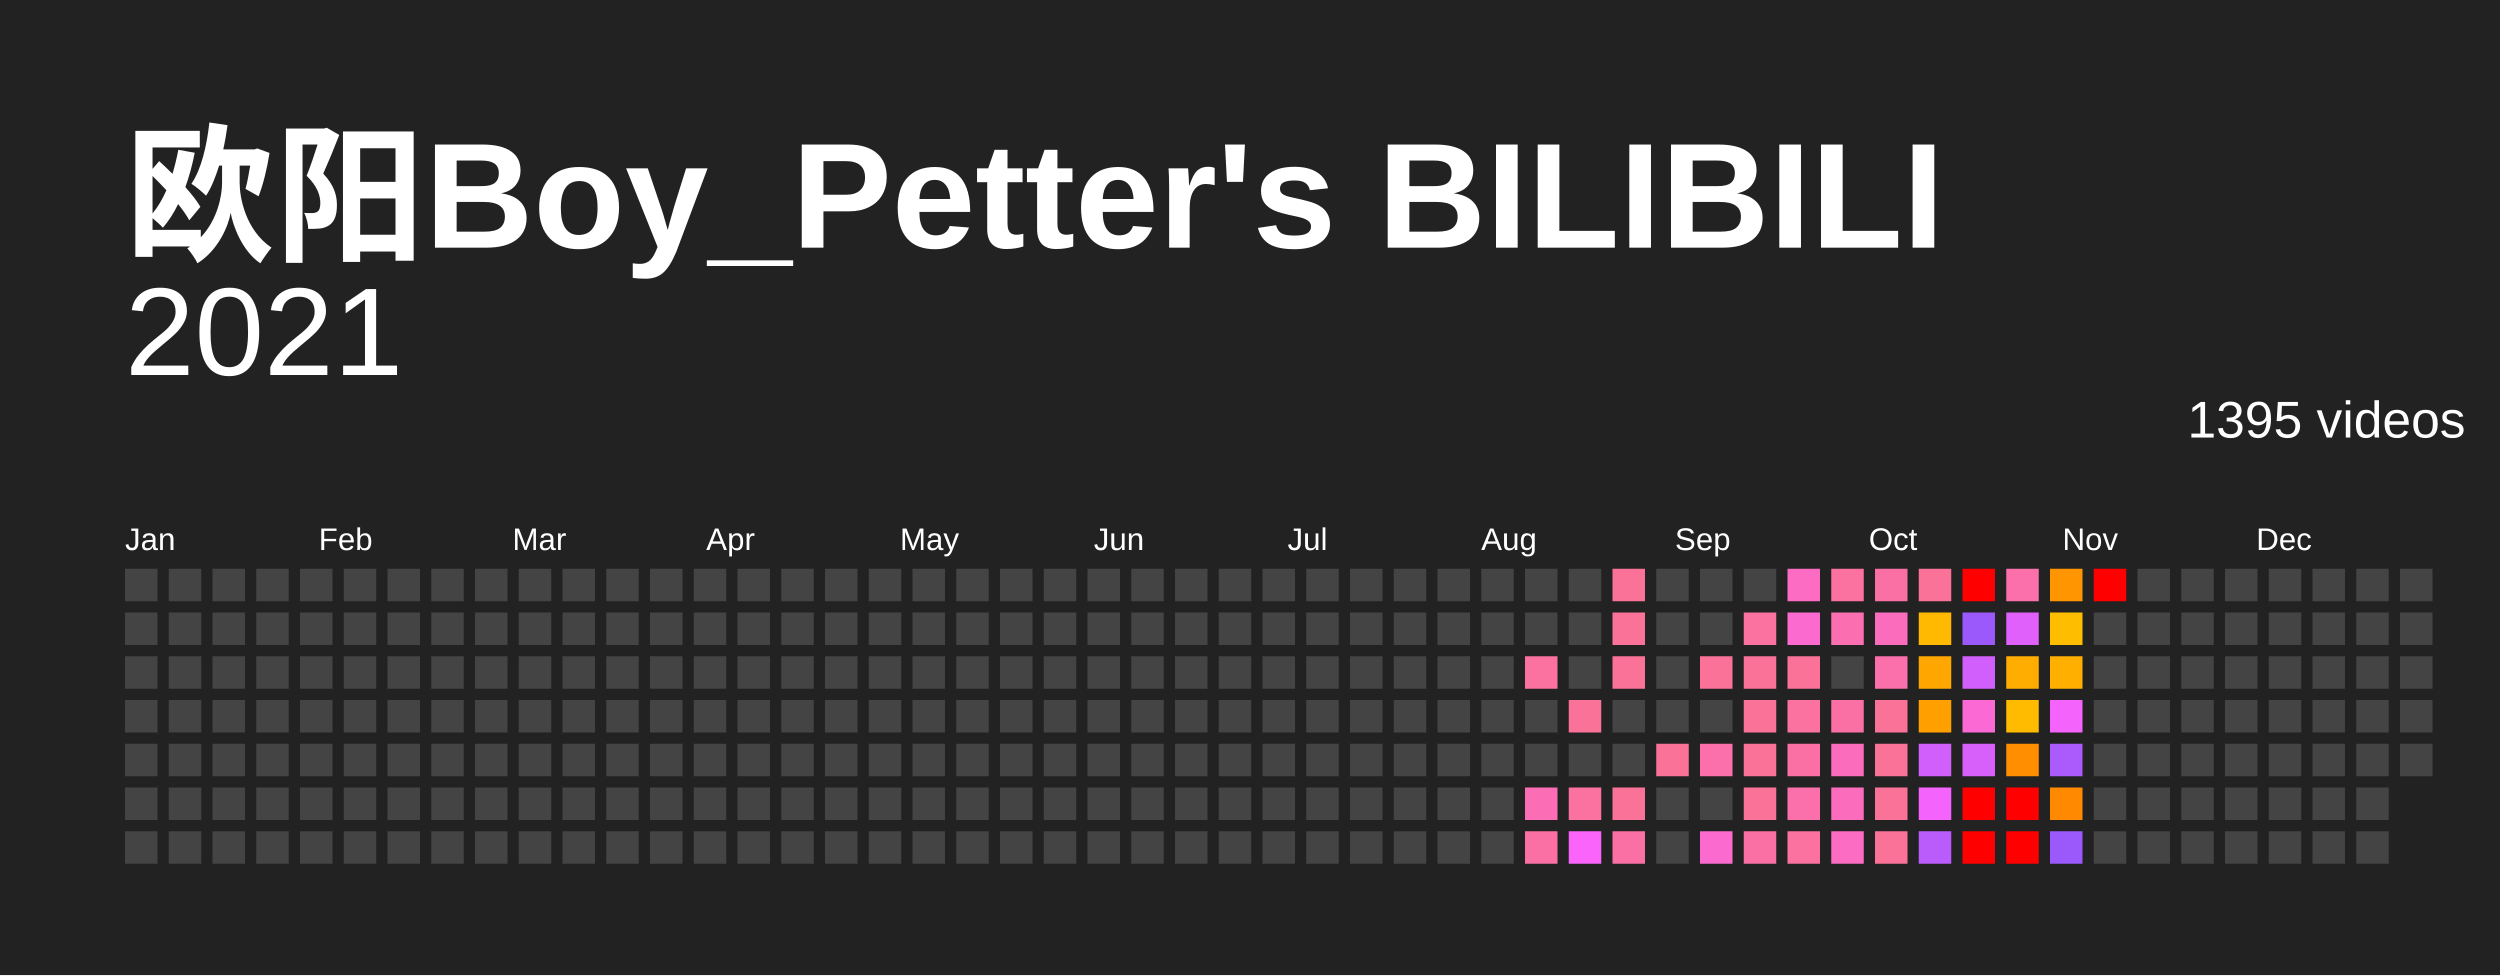
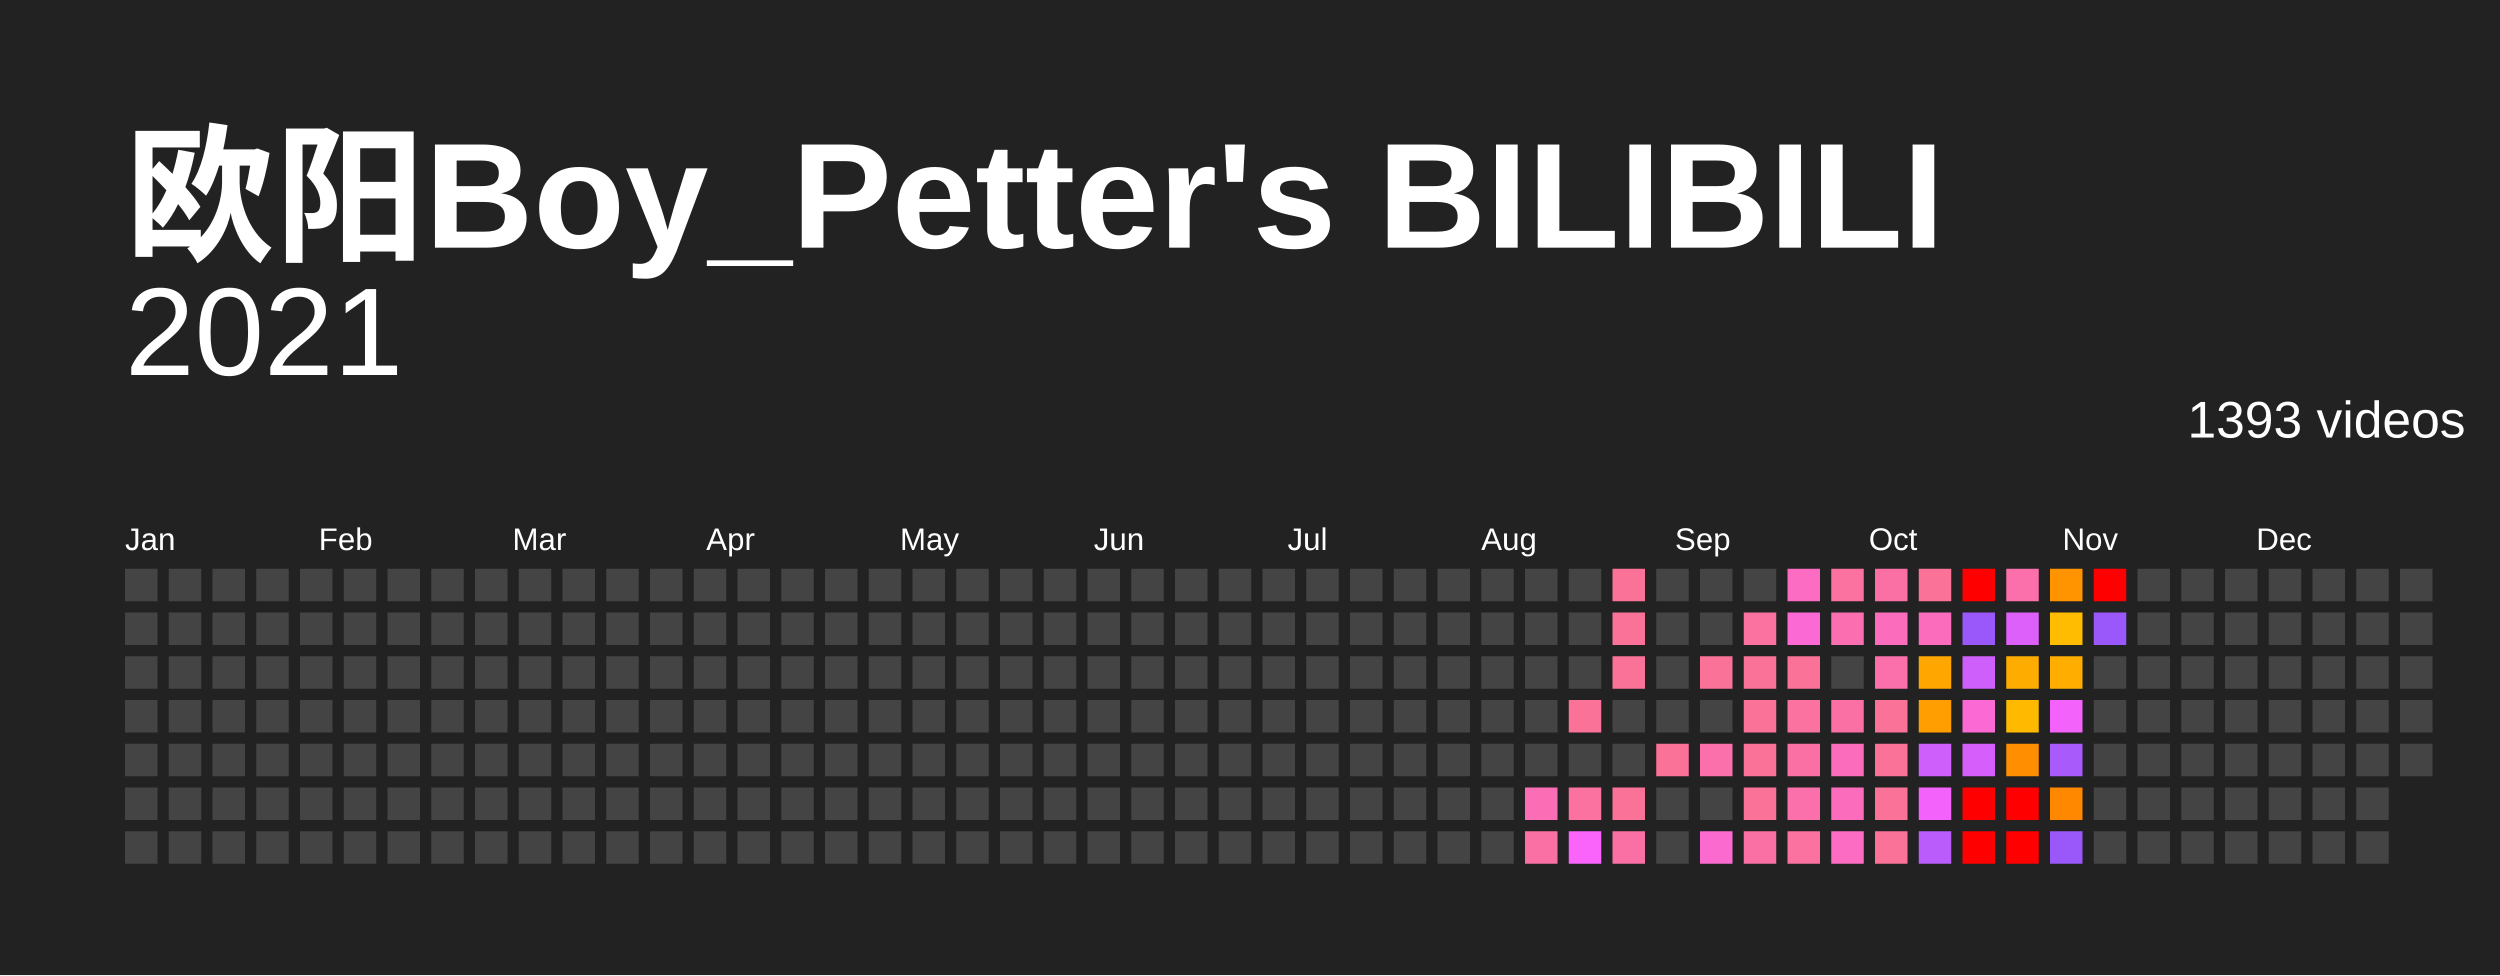
<svg xmlns="http://www.w3.org/2000/svg" baseProfile="full" height="78mm" version="1.1" viewBox="0,0,200,78" width="200mm">
  <defs />
  <rect fill="#222222" height="78" width="200" x="0" y="0" />
  <text fill="#FFFFFF" style="font-size:12px; font-family:Arial; font-weight:bold;" x="10" y="20">欧阳Boy_Petter's BILIBILI</text>
  <text alignment-baseline="hanging" fill="#FFFFFF" style="font-size:10.0px; font-family:Arial;" x="10" y="30">2021</text>
-   <text alignment-baseline="hanging" fill="#FFFFFF" style="font-size:4.125px; font-family:Arial;" x="175" y="35">1395 videos</text>
+   <text alignment-baseline="hanging" fill="#FFFFFF" style="font-size:4.125px; font-family:Arial;" x="175" y="35">1393 videos</text>
  <text fill="#FFFFFF" style="font-size:2.5px; font-family:Arial" x="10.0" y="44">Jan</text>
  <text fill="#FFFFFF" style="font-size:2.5px; font-family:Arial" x="25.5" y="44">Feb</text>
  <text fill="#FFFFFF" style="font-size:2.5px; font-family:Arial" x="41.0" y="44">Mar</text>
  <text fill="#FFFFFF" style="font-size:2.5px; font-family:Arial" x="56.5" y="44">Apr</text>
  <text fill="#FFFFFF" style="font-size:2.5px; font-family:Arial" x="72.0" y="44">May</text>
  <text fill="#FFFFFF" style="font-size:2.5px; font-family:Arial" x="87.5" y="44">Jun</text>
  <text fill="#FFFFFF" style="font-size:2.5px; font-family:Arial" x="103.0" y="44">Jul</text>
  <text fill="#FFFFFF" style="font-size:2.5px; font-family:Arial" x="118.5" y="44">Aug</text>
  <text fill="#FFFFFF" style="font-size:2.5px; font-family:Arial" x="134.0" y="44">Sep</text>
  <text fill="#FFFFFF" style="font-size:2.5px; font-family:Arial" x="149.5" y="44">Oct</text>
  <text fill="#FFFFFF" style="font-size:2.5px; font-family:Arial" x="165.0" y="44">Nov</text>
  <text fill="#FFFFFF" style="font-size:2.5px; font-family:Arial" x="180.5" y="44">Dec</text>
  <rect fill="#444444" height="2.6" width="2.6" x="10.0" y="45.5" />
  <rect fill="#444444" height="2.6" width="2.6" x="10.0" y="49.0" />
  <rect fill="#444444" height="2.6" width="2.6" x="10.0" y="52.5" />
  <rect fill="#444444" height="2.6" width="2.6" x="10.0" y="56.0" />
  <rect fill="#444444" height="2.6" width="2.6" x="10.0" y="59.5" />
  <rect fill="#444444" height="2.6" width="2.6" x="10.0" y="63.0" />
  <rect fill="#444444" height="2.6" width="2.6" x="10.0" y="66.5" />
  <rect fill="#444444" height="2.6" width="2.6" x="13.5" y="45.5" />
  <rect fill="#444444" height="2.6" width="2.6" x="13.5" y="49.0" />
  <rect fill="#444444" height="2.6" width="2.6" x="13.5" y="52.5" />
  <rect fill="#444444" height="2.6" width="2.6" x="13.5" y="56.0" />
  <rect fill="#444444" height="2.6" width="2.6" x="13.5" y="59.5" />
  <rect fill="#444444" height="2.6" width="2.6" x="13.5" y="63.0" />
  <rect fill="#444444" height="2.6" width="2.6" x="13.5" y="66.5" />
  <rect fill="#444444" height="2.6" width="2.6" x="17.0" y="45.5" />
  <rect fill="#444444" height="2.6" width="2.6" x="17.0" y="49.0" />
  <rect fill="#444444" height="2.6" width="2.6" x="17.0" y="52.5" />
  <rect fill="#444444" height="2.6" width="2.6" x="17.0" y="56.0" />
  <rect fill="#444444" height="2.6" width="2.6" x="17.0" y="59.5" />
  <rect fill="#444444" height="2.6" width="2.6" x="17.0" y="63.0" />
  <rect fill="#444444" height="2.6" width="2.6" x="17.0" y="66.5" />
  <rect fill="#444444" height="2.6" width="2.6" x="20.5" y="45.5" />
  <rect fill="#444444" height="2.6" width="2.6" x="20.5" y="49.0" />
  <rect fill="#444444" height="2.6" width="2.6" x="20.5" y="52.5" />
  <rect fill="#444444" height="2.6" width="2.6" x="20.5" y="56.0" />
  <rect fill="#444444" height="2.6" width="2.6" x="20.5" y="59.5" />
  <rect fill="#444444" height="2.6" width="2.6" x="20.5" y="63.0" />
  <rect fill="#444444" height="2.6" width="2.6" x="20.5" y="66.5" />
  <rect fill="#444444" height="2.6" width="2.6" x="24.0" y="45.5" />
  <rect fill="#444444" height="2.6" width="2.6" x="24.0" y="49.0" />
  <rect fill="#444444" height="2.6" width="2.6" x="24.0" y="52.5" />
  <rect fill="#444444" height="2.6" width="2.6" x="24.0" y="56.0" />
  <rect fill="#444444" height="2.6" width="2.6" x="24.0" y="59.5" />
  <rect fill="#444444" height="2.6" width="2.6" x="24.0" y="63.0" />
  <rect fill="#444444" height="2.6" width="2.6" x="24.0" y="66.5" />
  <rect fill="#444444" height="2.6" width="2.6" x="27.5" y="45.5" />
  <rect fill="#444444" height="2.6" width="2.6" x="27.5" y="49.0" />
  <rect fill="#444444" height="2.6" width="2.6" x="27.5" y="52.5" />
  <rect fill="#444444" height="2.6" width="2.6" x="27.5" y="56.0" />
  <rect fill="#444444" height="2.6" width="2.6" x="27.5" y="59.5" />
  <rect fill="#444444" height="2.6" width="2.6" x="27.5" y="63.0" />
  <rect fill="#444444" height="2.6" width="2.6" x="27.5" y="66.5" />
  <rect fill="#444444" height="2.6" width="2.6" x="31.0" y="45.5" />
  <rect fill="#444444" height="2.6" width="2.6" x="31.0" y="49.0" />
  <rect fill="#444444" height="2.6" width="2.6" x="31.0" y="52.5" />
  <rect fill="#444444" height="2.6" width="2.6" x="31.0" y="56.0" />
  <rect fill="#444444" height="2.6" width="2.6" x="31.0" y="59.5" />
  <rect fill="#444444" height="2.6" width="2.6" x="31.0" y="63.0" />
  <rect fill="#444444" height="2.6" width="2.6" x="31.0" y="66.5" />
  <rect fill="#444444" height="2.6" width="2.6" x="34.5" y="45.5" />
  <rect fill="#444444" height="2.6" width="2.6" x="34.5" y="49.0" />
  <rect fill="#444444" height="2.6" width="2.6" x="34.5" y="52.5" />
  <rect fill="#444444" height="2.6" width="2.6" x="34.5" y="56.0" />
  <rect fill="#444444" height="2.6" width="2.6" x="34.5" y="59.5" />
  <rect fill="#444444" height="2.6" width="2.6" x="34.5" y="63.0" />
  <rect fill="#444444" height="2.6" width="2.6" x="34.5" y="66.5" />
  <rect fill="#444444" height="2.6" width="2.6" x="38.0" y="45.5" />
  <rect fill="#444444" height="2.6" width="2.6" x="38.0" y="49.0" />
  <rect fill="#444444" height="2.6" width="2.6" x="38.0" y="52.5" />
  <rect fill="#444444" height="2.6" width="2.6" x="38.0" y="56.0" />
  <rect fill="#444444" height="2.6" width="2.6" x="38.0" y="59.5" />
  <rect fill="#444444" height="2.6" width="2.6" x="38.0" y="63.0" />
  <rect fill="#444444" height="2.6" width="2.6" x="38.0" y="66.5" />
  <rect fill="#444444" height="2.6" width="2.6" x="41.5" y="45.5" />
  <rect fill="#444444" height="2.6" width="2.6" x="41.5" y="49.0" />
  <rect fill="#444444" height="2.6" width="2.6" x="41.5" y="52.5" />
  <rect fill="#444444" height="2.6" width="2.6" x="41.5" y="56.0" />
  <rect fill="#444444" height="2.6" width="2.6" x="41.5" y="59.5" />
  <rect fill="#444444" height="2.6" width="2.6" x="41.5" y="63.0" />
  <rect fill="#444444" height="2.6" width="2.6" x="41.5" y="66.5" />
  <rect fill="#444444" height="2.6" width="2.6" x="45.0" y="45.5" />
  <rect fill="#444444" height="2.6" width="2.6" x="45.0" y="49.0" />
  <rect fill="#444444" height="2.6" width="2.6" x="45.0" y="52.5" />
  <rect fill="#444444" height="2.6" width="2.6" x="45.0" y="56.0" />
  <rect fill="#444444" height="2.6" width="2.6" x="45.0" y="59.5" />
  <rect fill="#444444" height="2.6" width="2.6" x="45.0" y="63.0" />
  <rect fill="#444444" height="2.6" width="2.6" x="45.0" y="66.5" />
  <rect fill="#444444" height="2.6" width="2.6" x="48.5" y="45.5" />
  <rect fill="#444444" height="2.6" width="2.6" x="48.5" y="49.0" />
  <rect fill="#444444" height="2.6" width="2.6" x="48.5" y="52.5" />
  <rect fill="#444444" height="2.6" width="2.6" x="48.5" y="56.0" />
  <rect fill="#444444" height="2.6" width="2.6" x="48.5" y="59.5" />
  <rect fill="#444444" height="2.6" width="2.6" x="48.5" y="63.0" />
  <rect fill="#444444" height="2.6" width="2.6" x="48.5" y="66.5" />
  <rect fill="#444444" height="2.6" width="2.6" x="52.0" y="45.5" />
  <rect fill="#444444" height="2.6" width="2.6" x="52.0" y="49.0" />
  <rect fill="#444444" height="2.6" width="2.6" x="52.0" y="52.5" />
  <rect fill="#444444" height="2.6" width="2.6" x="52.0" y="56.0" />
  <rect fill="#444444" height="2.6" width="2.6" x="52.0" y="59.5" />
  <rect fill="#444444" height="2.6" width="2.6" x="52.0" y="63.0" />
  <rect fill="#444444" height="2.6" width="2.6" x="52.0" y="66.5" />
  <rect fill="#444444" height="2.6" width="2.6" x="55.5" y="45.5" />
  <rect fill="#444444" height="2.6" width="2.6" x="55.5" y="49.0" />
  <rect fill="#444444" height="2.6" width="2.6" x="55.5" y="52.5" />
  <rect fill="#444444" height="2.6" width="2.6" x="55.5" y="56.0" />
  <rect fill="#444444" height="2.6" width="2.6" x="55.5" y="59.5" />
  <rect fill="#444444" height="2.6" width="2.6" x="55.5" y="63.0" />
  <rect fill="#444444" height="2.6" width="2.6" x="55.5" y="66.5" />
  <rect fill="#444444" height="2.6" width="2.6" x="59.0" y="45.5" />
  <rect fill="#444444" height="2.6" width="2.6" x="59.0" y="49.0" />
  <rect fill="#444444" height="2.6" width="2.6" x="59.0" y="52.5" />
  <rect fill="#444444" height="2.6" width="2.6" x="59.0" y="56.0" />
  <rect fill="#444444" height="2.6" width="2.6" x="59.0" y="59.5" />
  <rect fill="#444444" height="2.6" width="2.6" x="59.0" y="63.0" />
  <rect fill="#444444" height="2.6" width="2.6" x="59.0" y="66.5" />
  <rect fill="#444444" height="2.6" width="2.6" x="62.5" y="45.5" />
  <rect fill="#444444" height="2.6" width="2.6" x="62.5" y="49.0" />
  <rect fill="#444444" height="2.6" width="2.6" x="62.5" y="52.5" />
  <rect fill="#444444" height="2.6" width="2.6" x="62.5" y="56.0" />
  <rect fill="#444444" height="2.6" width="2.6" x="62.5" y="59.5" />
  <rect fill="#444444" height="2.6" width="2.6" x="62.5" y="63.0" />
  <rect fill="#444444" height="2.6" width="2.6" x="62.5" y="66.5" />
  <rect fill="#444444" height="2.6" width="2.6" x="66.0" y="45.5" />
  <rect fill="#444444" height="2.6" width="2.6" x="66.0" y="49.0" />
  <rect fill="#444444" height="2.6" width="2.6" x="66.0" y="52.5" />
  <rect fill="#444444" height="2.6" width="2.6" x="66.0" y="56.0" />
  <rect fill="#444444" height="2.6" width="2.6" x="66.0" y="59.5" />
  <rect fill="#444444" height="2.6" width="2.6" x="66.0" y="63.0" />
  <rect fill="#444444" height="2.6" width="2.6" x="66.0" y="66.5" />
  <rect fill="#444444" height="2.6" width="2.6" x="69.5" y="45.5" />
  <rect fill="#444444" height="2.6" width="2.6" x="69.5" y="49.0" />
  <rect fill="#444444" height="2.6" width="2.6" x="69.5" y="52.5" />
  <rect fill="#444444" height="2.6" width="2.6" x="69.5" y="56.0" />
  <rect fill="#444444" height="2.6" width="2.6" x="69.5" y="59.5" />
  <rect fill="#444444" height="2.6" width="2.6" x="69.5" y="63.0" />
  <rect fill="#444444" height="2.6" width="2.6" x="69.5" y="66.5" />
  <rect fill="#444444" height="2.6" width="2.6" x="73.0" y="45.5" />
  <rect fill="#444444" height="2.6" width="2.6" x="73.0" y="49.0" />
  <rect fill="#444444" height="2.6" width="2.6" x="73.0" y="52.5" />
  <rect fill="#444444" height="2.6" width="2.6" x="73.0" y="56.0" />
  <rect fill="#444444" height="2.6" width="2.6" x="73.0" y="59.5" />
  <rect fill="#444444" height="2.6" width="2.6" x="73.0" y="63.0" />
  <rect fill="#444444" height="2.6" width="2.6" x="73.0" y="66.5" />
  <rect fill="#444444" height="2.6" width="2.6" x="76.5" y="45.5" />
  <rect fill="#444444" height="2.6" width="2.6" x="76.5" y="49.0" />
  <rect fill="#444444" height="2.6" width="2.6" x="76.5" y="52.5" />
  <rect fill="#444444" height="2.6" width="2.6" x="76.5" y="56.0" />
  <rect fill="#444444" height="2.6" width="2.6" x="76.5" y="59.5" />
  <rect fill="#444444" height="2.6" width="2.6" x="76.5" y="63.0" />
  <rect fill="#444444" height="2.6" width="2.6" x="76.5" y="66.5" />
  <rect fill="#444444" height="2.6" width="2.6" x="80.0" y="45.5" />
  <rect fill="#444444" height="2.6" width="2.6" x="80.0" y="49.0" />
  <rect fill="#444444" height="2.6" width="2.6" x="80.0" y="52.5" />
  <rect fill="#444444" height="2.6" width="2.6" x="80.0" y="56.0" />
  <rect fill="#444444" height="2.6" width="2.6" x="80.0" y="59.5" />
  <rect fill="#444444" height="2.6" width="2.6" x="80.0" y="63.0" />
  <rect fill="#444444" height="2.6" width="2.6" x="80.0" y="66.5" />
  <rect fill="#444444" height="2.6" width="2.6" x="83.5" y="45.5" />
  <rect fill="#444444" height="2.6" width="2.6" x="83.5" y="49.0" />
  <rect fill="#444444" height="2.6" width="2.6" x="83.5" y="52.5" />
  <rect fill="#444444" height="2.6" width="2.6" x="83.5" y="56.0" />
  <rect fill="#444444" height="2.6" width="2.6" x="83.5" y="59.5" />
  <rect fill="#444444" height="2.6" width="2.6" x="83.5" y="63.0" />
  <rect fill="#444444" height="2.6" width="2.6" x="83.5" y="66.5" />
  <rect fill="#444444" height="2.6" width="2.6" x="87.0" y="45.5" />
  <rect fill="#444444" height="2.6" width="2.6" x="87.0" y="49.0" />
  <rect fill="#444444" height="2.6" width="2.6" x="87.0" y="52.5" />
  <rect fill="#444444" height="2.6" width="2.6" x="87.0" y="56.0" />
  <rect fill="#444444" height="2.6" width="2.6" x="87.0" y="59.5" />
  <rect fill="#444444" height="2.6" width="2.6" x="87.0" y="63.0" />
  <rect fill="#444444" height="2.6" width="2.6" x="87.0" y="66.5" />
  <rect fill="#444444" height="2.6" width="2.6" x="90.5" y="45.5" />
  <rect fill="#444444" height="2.6" width="2.6" x="90.5" y="49.0" />
  <rect fill="#444444" height="2.6" width="2.6" x="90.5" y="52.5" />
  <rect fill="#444444" height="2.6" width="2.6" x="90.5" y="56.0" />
  <rect fill="#444444" height="2.6" width="2.6" x="90.5" y="59.5" />
  <rect fill="#444444" height="2.6" width="2.6" x="90.5" y="63.0" />
  <rect fill="#444444" height="2.6" width="2.6" x="90.5" y="66.5" />
  <rect fill="#444444" height="2.6" width="2.6" x="94.0" y="45.5" />
  <rect fill="#444444" height="2.6" width="2.6" x="94.0" y="49.0" />
  <rect fill="#444444" height="2.6" width="2.6" x="94.0" y="52.5" />
  <rect fill="#444444" height="2.6" width="2.6" x="94.0" y="56.0" />
  <rect fill="#444444" height="2.6" width="2.6" x="94.0" y="59.5" />
  <rect fill="#444444" height="2.6" width="2.6" x="94.0" y="63.0" />
  <rect fill="#444444" height="2.6" width="2.6" x="94.0" y="66.5" />
  <rect fill="#444444" height="2.6" width="2.6" x="97.5" y="45.5" />
  <rect fill="#444444" height="2.6" width="2.6" x="97.5" y="49.0" />
  <rect fill="#444444" height="2.6" width="2.6" x="97.5" y="52.5" />
  <rect fill="#444444" height="2.6" width="2.6" x="97.5" y="56.0" />
  <rect fill="#444444" height="2.6" width="2.6" x="97.5" y="59.5" />
  <rect fill="#444444" height="2.6" width="2.6" x="97.5" y="63.0" />
  <rect fill="#444444" height="2.6" width="2.6" x="97.5" y="66.5" />
  <rect fill="#444444" height="2.6" width="2.6" x="101.0" y="45.5" />
  <rect fill="#444444" height="2.6" width="2.6" x="101.0" y="49.0" />
  <rect fill="#444444" height="2.6" width="2.6" x="101.0" y="52.5" />
  <rect fill="#444444" height="2.6" width="2.6" x="101.0" y="56.0" />
  <rect fill="#444444" height="2.6" width="2.6" x="101.0" y="59.5" />
  <rect fill="#444444" height="2.6" width="2.6" x="101.0" y="63.0" />
  <rect fill="#444444" height="2.6" width="2.6" x="101.0" y="66.5" />
  <rect fill="#444444" height="2.6" width="2.6" x="104.5" y="45.5" />
  <rect fill="#444444" height="2.6" width="2.6" x="104.5" y="49.0" />
  <rect fill="#444444" height="2.6" width="2.6" x="104.5" y="52.5" />
  <rect fill="#444444" height="2.6" width="2.6" x="104.5" y="56.0" />
  <rect fill="#444444" height="2.6" width="2.6" x="104.5" y="59.5" />
  <rect fill="#444444" height="2.6" width="2.6" x="104.5" y="63.0" />
  <rect fill="#444444" height="2.6" width="2.6" x="104.5" y="66.5" />
  <rect fill="#444444" height="2.6" width="2.6" x="108.0" y="45.5" />
  <rect fill="#444444" height="2.6" width="2.6" x="108.0" y="49.0" />
  <rect fill="#444444" height="2.6" width="2.6" x="108.0" y="52.5" />
  <rect fill="#444444" height="2.6" width="2.6" x="108.0" y="56.0" />
  <rect fill="#444444" height="2.6" width="2.6" x="108.0" y="59.5" />
  <rect fill="#444444" height="2.6" width="2.6" x="108.0" y="63.0" />
  <rect fill="#444444" height="2.6" width="2.6" x="108.0" y="66.5" />
  <rect fill="#444444" height="2.6" width="2.6" x="111.5" y="45.5" />
  <rect fill="#444444" height="2.6" width="2.6" x="111.5" y="49.0" />
  <rect fill="#444444" height="2.6" width="2.6" x="111.5" y="52.5" />
  <rect fill="#444444" height="2.6" width="2.6" x="111.5" y="56.0" />
  <rect fill="#444444" height="2.6" width="2.6" x="111.5" y="59.5" />
  <rect fill="#444444" height="2.6" width="2.6" x="111.5" y="63.0" />
  <rect fill="#444444" height="2.6" width="2.6" x="111.5" y="66.5" />
  <rect fill="#444444" height="2.6" width="2.6" x="115.0" y="45.5" />
  <rect fill="#444444" height="2.6" width="2.6" x="115.0" y="49.0" />
  <rect fill="#444444" height="2.6" width="2.6" x="115.0" y="52.5" />
  <rect fill="#444444" height="2.6" width="2.6" x="115.0" y="56.0" />
  <rect fill="#444444" height="2.6" width="2.6" x="115.0" y="59.5" />
  <rect fill="#444444" height="2.6" width="2.6" x="115.0" y="63.0" />
  <rect fill="#444444" height="2.6" width="2.6" x="115.0" y="66.5" />
  <rect fill="#444444" height="2.6" width="2.6" x="118.5" y="45.5" />
  <rect fill="#444444" height="2.6" width="2.6" x="118.5" y="49.0" />
  <rect fill="#444444" height="2.6" width="2.6" x="118.5" y="52.5" />
  <rect fill="#444444" height="2.6" width="2.6" x="118.5" y="56.0" />
  <rect fill="#444444" height="2.6" width="2.6" x="118.5" y="59.5" />
  <rect fill="#444444" height="2.6" width="2.6" x="118.5" y="63.0" />
  <rect fill="#444444" height="2.6" width="2.6" x="118.5" y="66.5" />
  <rect fill="#444444" height="2.6" width="2.6" x="122.0" y="45.5" />
  <rect fill="#444444" height="2.6" width="2.6" x="122.0" y="49.0" />
-   <rect fill="#fb719f" height="2.6" width="2.6" x="122.0" y="52.5" />
+   <rect fill="#444444" height="2.6" width="2.6" x="122.0" y="52.5" />
  <rect fill="#444444" height="2.6" width="2.6" x="122.0" y="56.0" />
  <rect fill="#444444" height="2.6" width="2.6" x="122.0" y="59.5" />
  <rect fill="#fb6eb6" height="2.6" width="2.6" x="122.0" y="63.0" />
  <rect fill="#fb70a4" height="2.6" width="2.6" x="122.0" y="66.5" />
  <rect fill="#444444" height="2.6" width="2.6" x="125.5" y="45.5" />
  <rect fill="#444444" height="2.6" width="2.6" x="125.5" y="49.0" />
  <rect fill="#444444" height="2.6" width="2.6" x="125.5" y="52.5" />
  <rect fill="#fb7299" height="2.6" width="2.6" x="125.5" y="56.0" />
  <rect fill="#444444" height="2.6" width="2.6" x="125.5" y="59.5" />
  <rect fill="#fb719f" height="2.6" width="2.6" x="125.5" y="63.0" />
  <rect fill="#fa64fb" height="2.6" width="2.6" x="125.5" y="66.5" />
  <rect fill="#fb7299" height="2.6" width="2.6" x="129.0" y="45.5" />
  <rect fill="#fb7299" height="2.6" width="2.6" x="129.0" y="49.0" />
  <rect fill="#fb7299" height="2.6" width="2.6" x="129.0" y="52.5" />
  <rect fill="#444444" height="2.6" width="2.6" x="129.0" y="56.0" />
  <rect fill="#444444" height="2.6" width="2.6" x="129.0" y="59.5" />
  <rect fill="#fb7299" height="2.6" width="2.6" x="129.0" y="63.0" />
  <rect fill="#fb70a4" height="2.6" width="2.6" x="129.0" y="66.5" />
  <rect fill="#444444" height="2.6" width="2.6" x="132.5" y="45.5" />
  <rect fill="#444444" height="2.6" width="2.6" x="132.5" y="49.0" />
  <rect fill="#444444" height="2.6" width="2.6" x="132.5" y="52.5" />
  <rect fill="#444444" height="2.6" width="2.6" x="132.5" y="56.0" />
  <rect fill="#fb7299" height="2.6" width="2.6" x="132.5" y="59.5" />
  <rect fill="#444444" height="2.6" width="2.6" x="132.5" y="63.0" />
  <rect fill="#444444" height="2.6" width="2.6" x="132.5" y="66.5" />
  <rect fill="#444444" height="2.6" width="2.6" x="136.0" y="45.5" />
  <rect fill="#444444" height="2.6" width="2.6" x="136.0" y="49.0" />
  <rect fill="#fb7299" height="2.6" width="2.6" x="136.0" y="52.5" />
  <rect fill="#444444" height="2.6" width="2.6" x="136.0" y="56.0" />
  <rect fill="#fb6faa" height="2.6" width="2.6" x="136.0" y="59.5" />
  <rect fill="#444444" height="2.6" width="2.6" x="136.0" y="63.0" />
-   <rect fill="#fb6ace" height="2.6" width="2.6" x="136.0" y="66.5" />
+   <rect fill="#fb6acf" height="2.6" width="2.6" x="136.0" y="66.5" />
  <rect fill="#444444" height="2.6" width="2.6" x="139.5" y="45.5" />
  <rect fill="#fb719f" height="2.6" width="2.6" x="139.5" y="49.0" />
  <rect fill="#fb7299" height="2.6" width="2.6" x="139.5" y="52.5" />
  <rect fill="#fb7299" height="2.6" width="2.6" x="139.5" y="56.0" />
  <rect fill="#fb7299" height="2.6" width="2.6" x="139.5" y="59.5" />
  <rect fill="#fb7299" height="2.6" width="2.6" x="139.5" y="63.0" />
  <rect fill="#fb70a4" height="2.6" width="2.6" x="139.5" y="66.5" />
  <rect fill="#fb6cc2" height="2.6" width="2.6" x="143.0" y="45.5" />
-   <rect fill="#fb6ace" height="2.6" width="2.6" x="143.0" y="49.0" />
+   <rect fill="#fb69d5" height="2.6" width="2.6" x="143.0" y="49.0" />
  <rect fill="#fb7299" height="2.6" width="2.6" x="143.0" y="52.5" />
  <rect fill="#fb719f" height="2.6" width="2.6" x="143.0" y="56.0" />
  <rect fill="#fb70a4" height="2.6" width="2.6" x="143.0" y="59.5" />
  <rect fill="#fb6faa" height="2.6" width="2.6" x="143.0" y="63.0" />
  <rect fill="#fb719f" height="2.6" width="2.6" x="143.0" y="66.5" />
  <rect fill="#fb719f" height="2.6" width="2.6" x="146.5" y="45.5" />
-   <rect fill="#fb6fb0" height="2.6" width="2.6" x="146.5" y="49.0" />
+   <rect fill="#fb6eb0" height="2.6" width="2.6" x="146.5" y="49.0" />
  <rect fill="#444444" height="2.6" width="2.6" x="146.5" y="52.5" />
  <rect fill="#fb70a4" height="2.6" width="2.6" x="146.5" y="56.0" />
  <rect fill="#fb6dbc" height="2.6" width="2.6" x="146.5" y="59.5" />
  <rect fill="#fb6dbc" height="2.6" width="2.6" x="146.5" y="63.0" />
  <rect fill="#fb6cc2" height="2.6" width="2.6" x="146.5" y="66.5" />
  <rect fill="#fb70a4" height="2.6" width="2.6" x="150.0" y="45.5" />
  <rect fill="#fb6dbc" height="2.6" width="2.6" x="150.0" y="49.0" />
  <rect fill="#fb6faa" height="2.6" width="2.6" x="150.0" y="52.5" />
  <rect fill="#fb7299" height="2.6" width="2.6" x="150.0" y="56.0" />
  <rect fill="#fb7299" height="2.6" width="2.6" x="150.0" y="59.5" />
  <rect fill="#fb7299" height="2.6" width="2.6" x="150.0" y="63.0" />
  <rect fill="#fb7299" height="2.6" width="2.6" x="150.0" y="66.5" />
  <rect fill="#fb7299" height="2.6" width="2.6" x="153.5" y="45.5" />
-   <rect fill="#ffb900" height="2.6" width="2.6" x="153.5" y="49.0" />
-   <rect fill="#ffa700" height="2.6" width="2.6" x="153.5" y="52.5" />
-   <rect fill="#ff9f00" height="2.6" width="2.6" x="153.5" y="56.0" />
-   <rect fill="#d05ffb" height="2.6" width="2.6" x="153.5" y="59.5" />
-   <rect fill="#f463fb" height="2.6" width="2.6" x="153.5" y="63.0" />
-   <rect fill="#ba5cfb" height="2.6" width="2.6" x="153.5" y="66.5" />
+   <rect fill="#fb6dbc" height="2.6" width="2.6" x="153.5" y="49.0" />
+   <rect fill="#ffa600" height="2.6" width="2.6" x="153.5" y="52.5" />
+   <rect fill="#ff9e00" height="2.6" width="2.6" x="153.5" y="56.0" />
+   <rect fill="#cf5ffb" height="2.6" width="2.6" x="153.5" y="59.5" />
+   <rect fill="#f363fb" height="2.6" width="2.6" x="153.5" y="63.0" />
+   <rect fill="#b95cfb" height="2.6" width="2.6" x="153.5" y="66.5" />
  <rect fill="red" height="2.6" width="2.6" x="157.0" y="45.5" />
-   <rect fill="#9b59fb" height="2.6" width="2.6" x="157.0" y="49.0" />
-   <rect fill="#d05ffb" height="2.6" width="2.6" x="157.0" y="52.5" />
-   <rect fill="#fb69d4" height="2.6" width="2.6" x="157.0" y="56.0" />
-   <rect fill="#d760fb" height="2.6" width="2.6" x="157.0" y="59.5" />
+   <rect fill="#9a58fb" height="2.6" width="2.6" x="157.0" y="49.0" />
+   <rect fill="#cf5ffb" height="2.6" width="2.6" x="157.0" y="52.5" />
+   <rect fill="#fb69d5" height="2.6" width="2.6" x="157.0" y="56.0" />
+   <rect fill="#d65ffb" height="2.6" width="2.6" x="157.0" y="59.5" />
  <rect fill="red" height="2.6" width="2.6" x="157.0" y="63.0" />
  <rect fill="red" height="2.6" width="2.6" x="157.0" y="66.5" />
  <rect fill="#fb6faa" height="2.6" width="2.6" x="160.5" y="45.5" />
-   <rect fill="#df60fb" height="2.6" width="2.6" x="160.5" y="49.0" />
-   <rect fill="#ffad00" height="2.6" width="2.6" x="160.5" y="52.5" />
-   <rect fill="#ffbb00" height="2.6" width="2.6" x="160.5" y="56.0" />
-   <rect fill="#ff8f00" height="2.6" width="2.6" x="160.5" y="59.5" />
+   <rect fill="#de60fb" height="2.6" width="2.6" x="160.5" y="49.0" />
+   <rect fill="#ffac00" height="2.6" width="2.6" x="160.5" y="52.5" />
+   <rect fill="#ffba00" height="2.6" width="2.6" x="160.5" y="56.0" />
+   <rect fill="#ff8e00" height="2.6" width="2.6" x="160.5" y="59.5" />
  <rect fill="red" height="2.6" width="2.6" x="160.5" y="63.0" />
  <rect fill="red" height="2.6" width="2.6" x="160.5" y="66.5" />
-   <rect fill="#ff9500" height="2.6" width="2.6" x="164.0" y="45.5" />
-   <rect fill="#ffbd00" height="2.6" width="2.6" x="164.0" y="49.0" />
-   <rect fill="#ffaf00" height="2.6" width="2.6" x="164.0" y="52.5" />
-   <rect fill="#f463fb" height="2.6" width="2.6" x="164.0" y="56.0" />
-   <rect fill="#ab5afb" height="2.6" width="2.6" x="164.0" y="59.5" />
-   <rect fill="#ff8900" height="2.6" width="2.6" x="164.0" y="63.0" />
-   <rect fill="#9b59fb" height="2.6" width="2.6" x="164.0" y="66.5" />
+   <rect fill="#ff9400" height="2.6" width="2.6" x="164.0" y="45.5" />
+   <rect fill="#ffbc00" height="2.6" width="2.6" x="164.0" y="49.0" />
+   <rect fill="#ffae00" height="2.6" width="2.6" x="164.0" y="52.5" />
+   <rect fill="#f363fb" height="2.6" width="2.6" x="164.0" y="56.0" />
+   <rect fill="#a95afb" height="2.6" width="2.6" x="164.0" y="59.5" />
+   <rect fill="#ff8800" height="2.6" width="2.6" x="164.0" y="63.0" />
+   <rect fill="#9a58fb" height="2.6" width="2.6" x="164.0" y="66.5" />
  <rect fill="red" height="2.6" width="2.6" x="167.5" y="45.5" />
-   <rect fill="#444444" height="2.6" width="2.6" x="167.5" y="49.0" />
+   <rect fill="#9a58fb" height="2.6" width="2.6" x="167.5" y="49.0" />
  <rect fill="#444444" height="2.6" width="2.6" x="167.5" y="52.5" />
  <rect fill="#444444" height="2.6" width="2.6" x="167.5" y="56.0" />
  <rect fill="#444444" height="2.6" width="2.6" x="167.5" y="59.5" />
  <rect fill="#444444" height="2.6" width="2.6" x="167.5" y="63.0" />
  <rect fill="#444444" height="2.6" width="2.6" x="167.5" y="66.5" />
  <rect fill="#444444" height="2.6" width="2.6" x="171.0" y="45.5" />
  <rect fill="#444444" height="2.6" width="2.6" x="171.0" y="49.0" />
  <rect fill="#444444" height="2.6" width="2.6" x="171.0" y="52.5" />
  <rect fill="#444444" height="2.6" width="2.6" x="171.0" y="56.0" />
  <rect fill="#444444" height="2.6" width="2.6" x="171.0" y="59.5" />
  <rect fill="#444444" height="2.6" width="2.6" x="171.0" y="63.0" />
  <rect fill="#444444" height="2.6" width="2.6" x="171.0" y="66.5" />
  <rect fill="#444444" height="2.6" width="2.6" x="174.5" y="45.5" />
  <rect fill="#444444" height="2.6" width="2.6" x="174.5" y="49.0" />
  <rect fill="#444444" height="2.6" width="2.6" x="174.5" y="52.5" />
  <rect fill="#444444" height="2.6" width="2.6" x="174.5" y="56.0" />
  <rect fill="#444444" height="2.6" width="2.6" x="174.5" y="59.5" />
  <rect fill="#444444" height="2.6" width="2.6" x="174.5" y="63.0" />
  <rect fill="#444444" height="2.6" width="2.6" x="174.5" y="66.5" />
  <rect fill="#444444" height="2.6" width="2.6" x="178.0" y="45.5" />
  <rect fill="#444444" height="2.6" width="2.6" x="178.0" y="49.0" />
  <rect fill="#444444" height="2.6" width="2.6" x="178.0" y="52.5" />
  <rect fill="#444444" height="2.6" width="2.6" x="178.0" y="56.0" />
  <rect fill="#444444" height="2.6" width="2.6" x="178.0" y="59.5" />
  <rect fill="#444444" height="2.6" width="2.6" x="178.0" y="63.0" />
  <rect fill="#444444" height="2.6" width="2.6" x="178.0" y="66.5" />
  <rect fill="#444444" height="2.6" width="2.6" x="181.5" y="45.5" />
  <rect fill="#444444" height="2.6" width="2.6" x="181.5" y="49.0" />
  <rect fill="#444444" height="2.6" width="2.6" x="181.5" y="52.5" />
  <rect fill="#444444" height="2.6" width="2.6" x="181.5" y="56.0" />
  <rect fill="#444444" height="2.6" width="2.6" x="181.5" y="59.5" />
  <rect fill="#444444" height="2.6" width="2.6" x="181.5" y="63.0" />
  <rect fill="#444444" height="2.6" width="2.6" x="181.5" y="66.5" />
  <rect fill="#444444" height="2.6" width="2.6" x="185.0" y="45.5" />
  <rect fill="#444444" height="2.6" width="2.6" x="185.0" y="49.0" />
  <rect fill="#444444" height="2.6" width="2.6" x="185.0" y="52.5" />
  <rect fill="#444444" height="2.6" width="2.6" x="185.0" y="56.0" />
  <rect fill="#444444" height="2.6" width="2.6" x="185.0" y="59.5" />
  <rect fill="#444444" height="2.6" width="2.6" x="185.0" y="63.0" />
  <rect fill="#444444" height="2.6" width="2.6" x="185.0" y="66.5" />
  <rect fill="#444444" height="2.6" width="2.6" x="188.5" y="45.5" />
  <rect fill="#444444" height="2.6" width="2.6" x="188.5" y="49.0" />
  <rect fill="#444444" height="2.6" width="2.6" x="188.5" y="52.5" />
  <rect fill="#444444" height="2.6" width="2.6" x="188.5" y="56.0" />
  <rect fill="#444444" height="2.6" width="2.6" x="188.5" y="59.5" />
  <rect fill="#444444" height="2.6" width="2.6" x="188.5" y="63.0" />
  <rect fill="#444444" height="2.6" width="2.6" x="188.5" y="66.5" />
  <rect fill="#444444" height="2.6" width="2.6" x="192.0" y="45.5" />
  <rect fill="#444444" height="2.6" width="2.6" x="192.0" y="49.0" />
  <rect fill="#444444" height="2.6" width="2.6" x="192.0" y="52.5" />
  <rect fill="#444444" height="2.6" width="2.6" x="192.0" y="56.0" />
  <rect fill="#444444" height="2.6" width="2.6" x="192.0" y="59.5" />
</svg>
